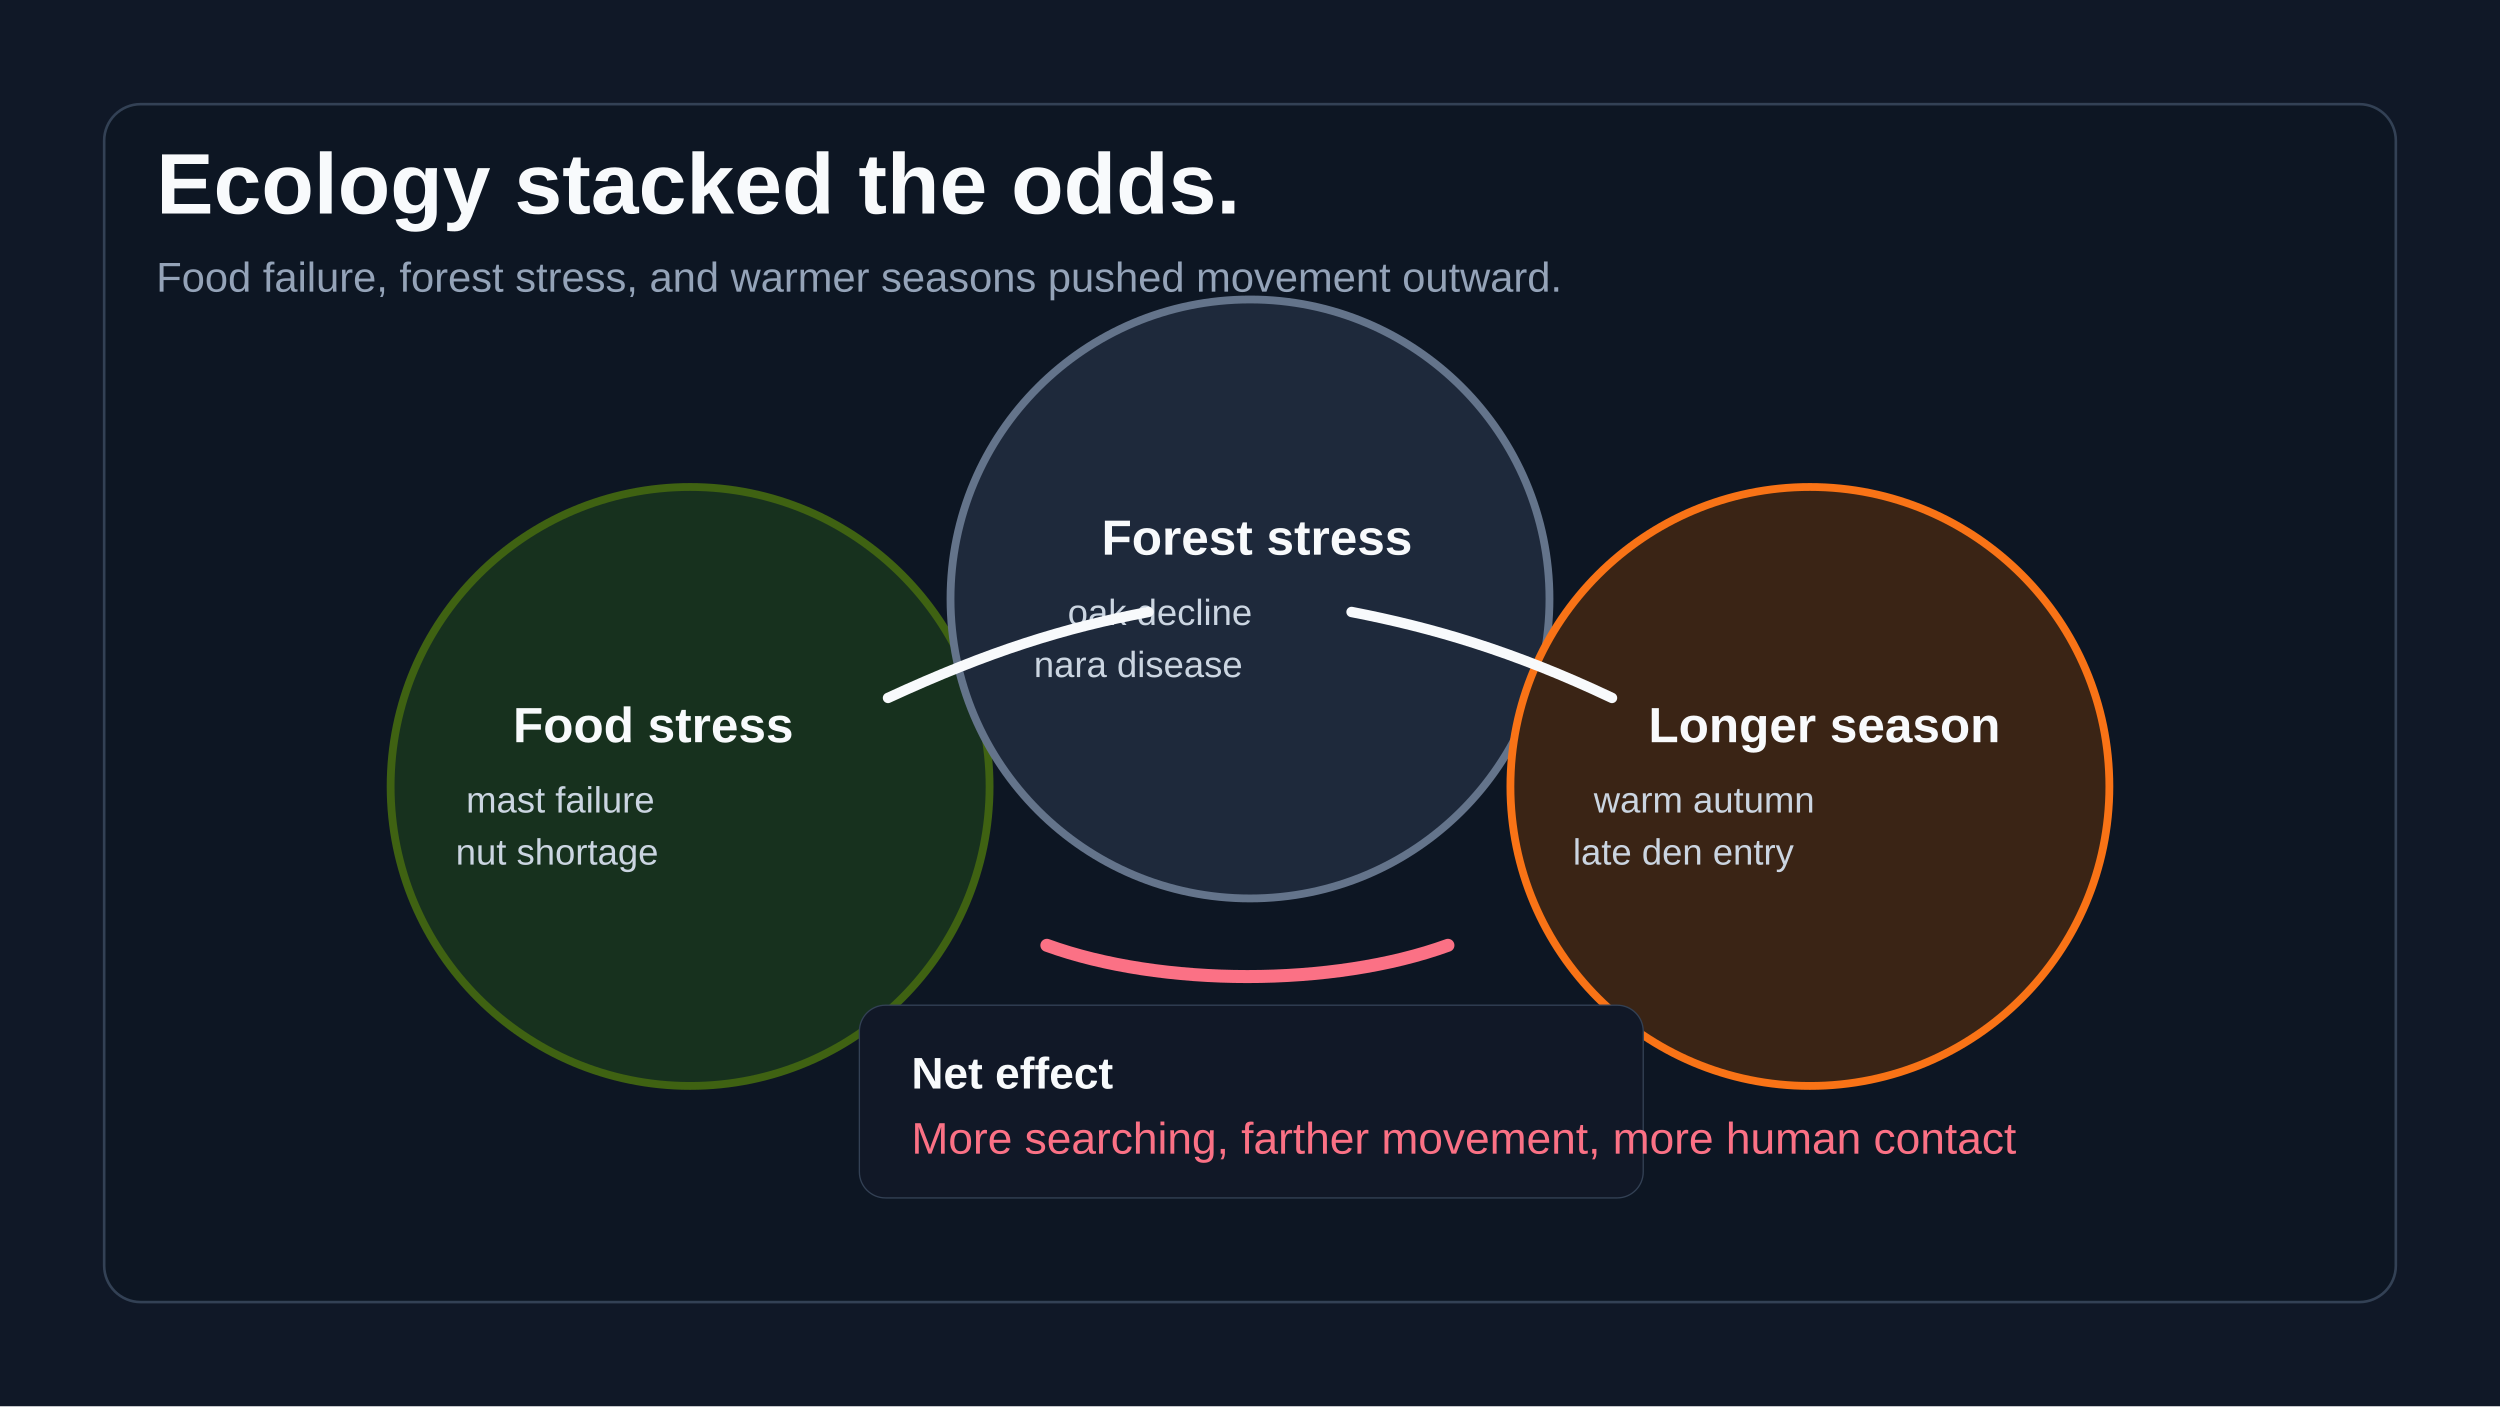
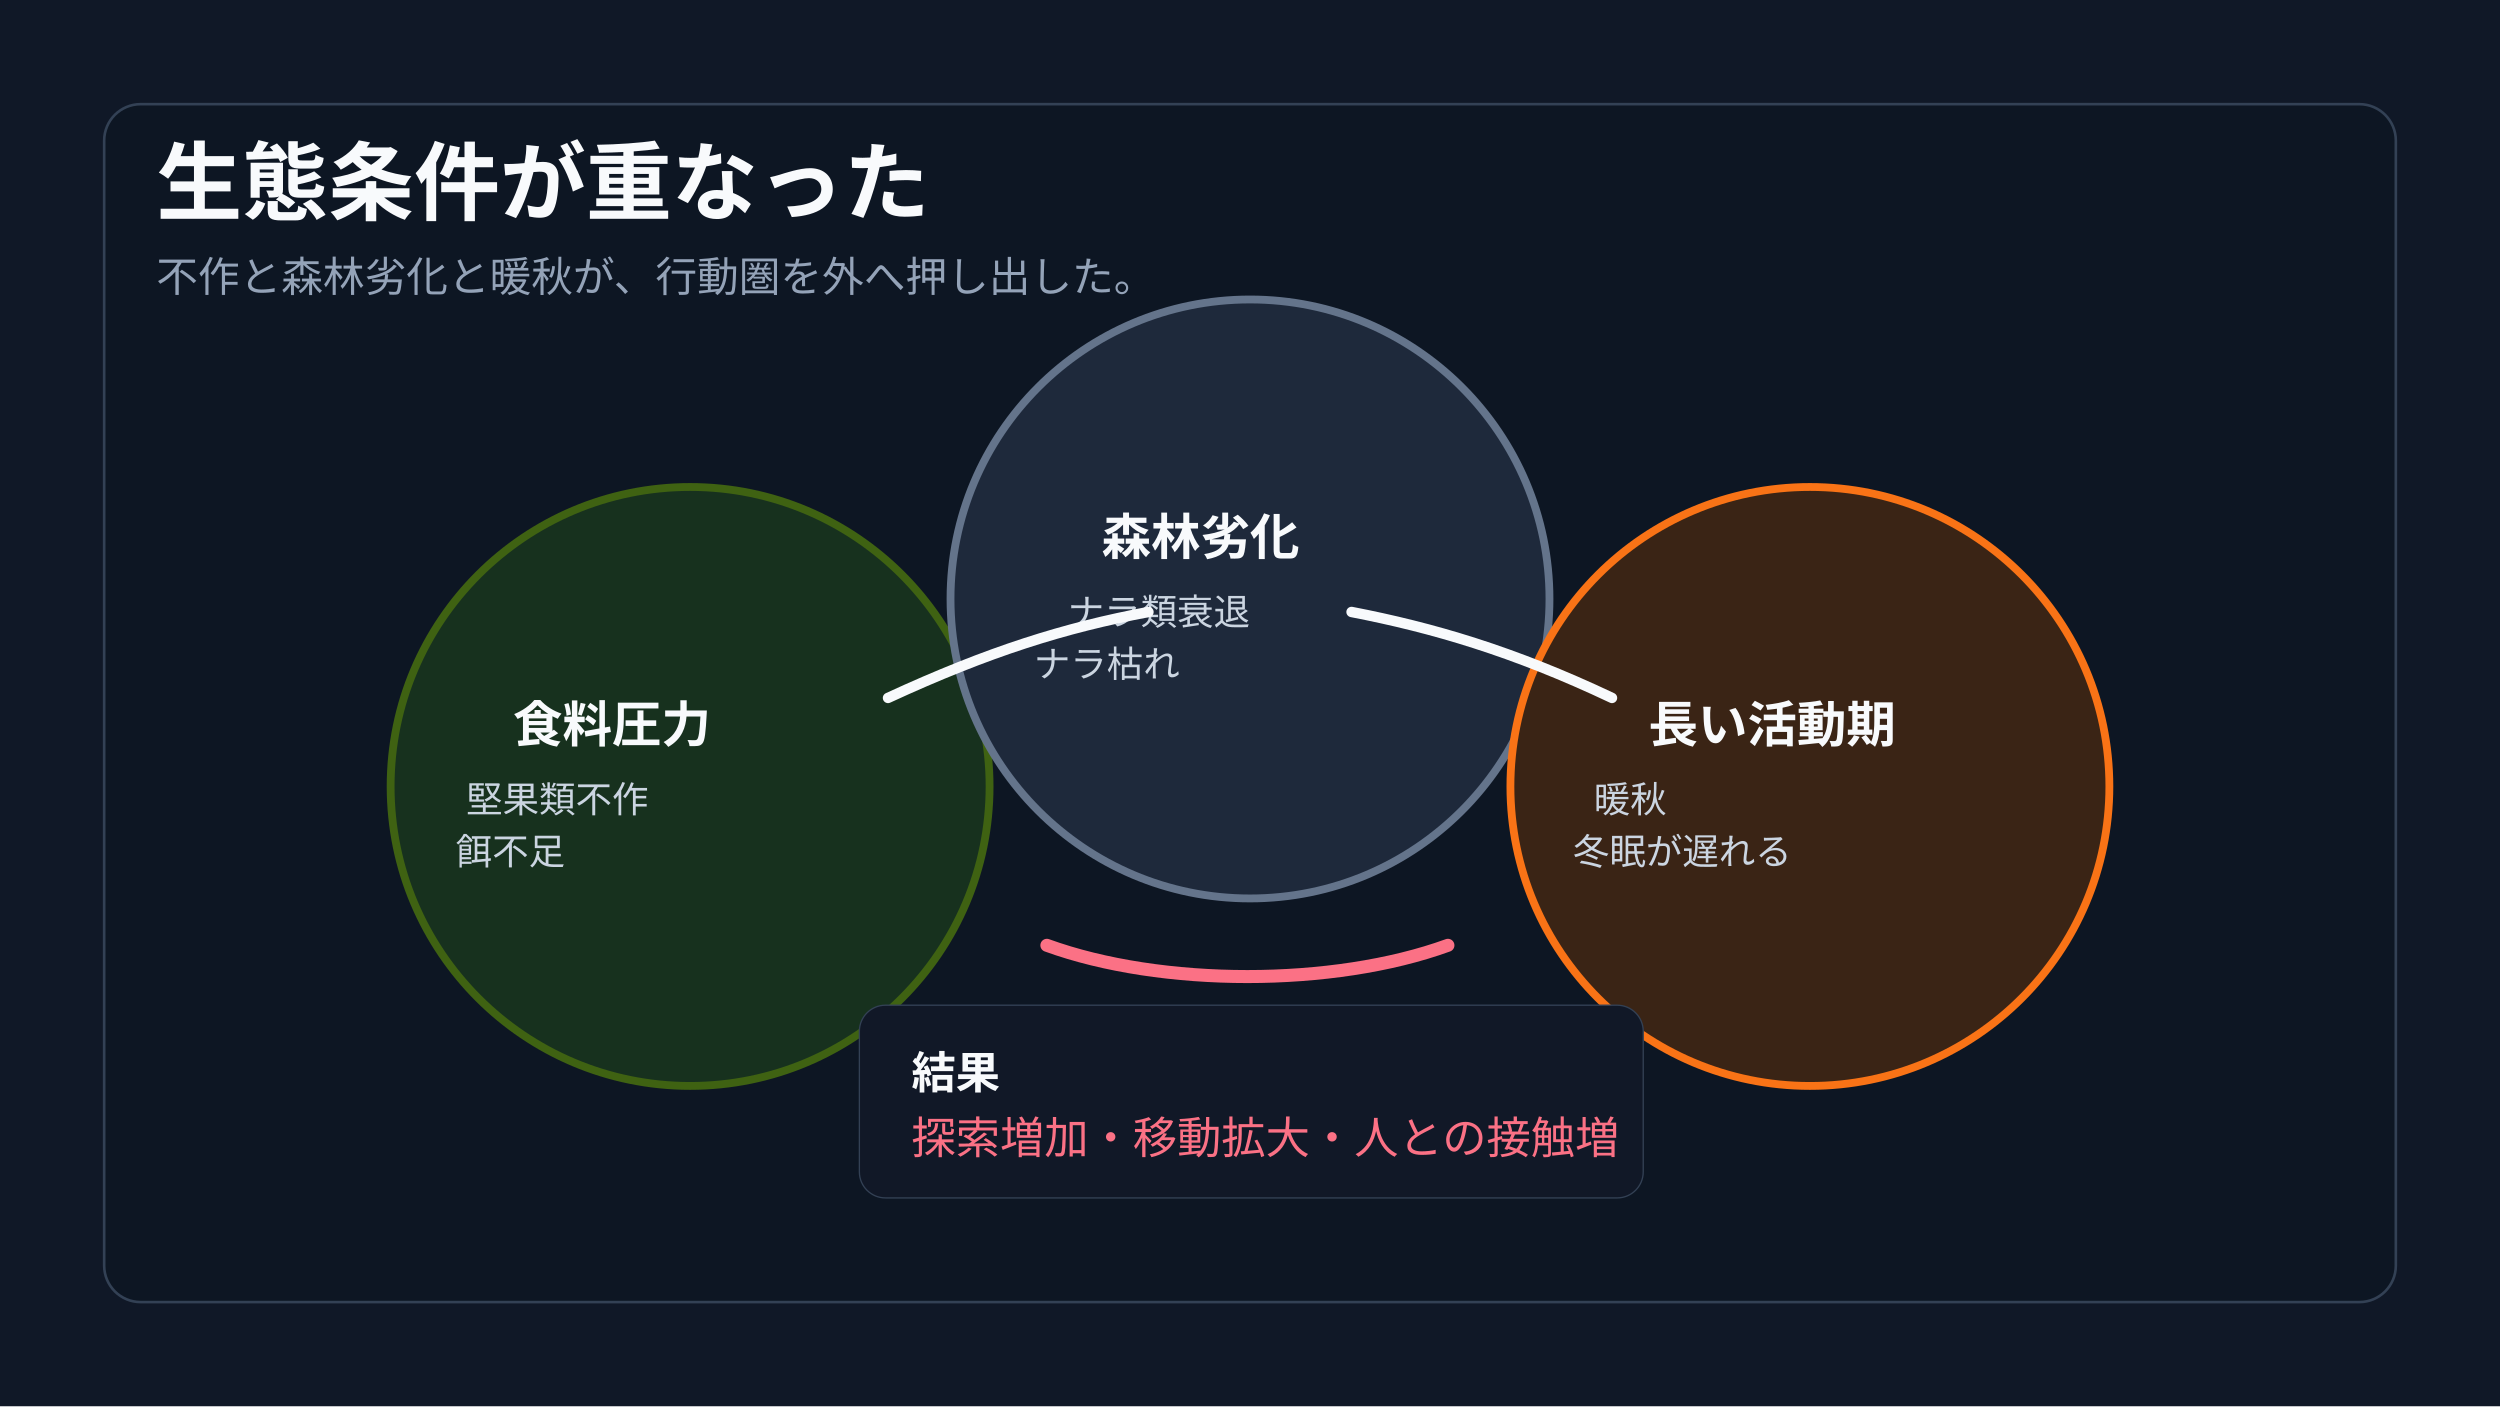
<svg xmlns="http://www.w3.org/2000/svg" width="1920" height="1080" viewBox="0 0 1920 1080">
  <rect width="1920" height="1080" fill="#101827" />
  <rect x="80" y="80" width="1760" height="920" rx="28" fill="#0d1623" stroke="#334155" stroke-width="2" />
-   <text x="120" y="164" fill="#f8fafc" font-family="Arial, sans-serif" font-size="66" font-weight="700">Ecology stacked the odds.</text>
-   <text x="120" y="224" fill="#94a3b8" font-family="Arial, sans-serif" font-size="32">Food failure, forest stress, and warmer seasons pushed movement outward.</text>
+   <text x="120" y="164" fill="#f8fafc" font-family="Arial, sans-serif" font-size="66" font-weight="700">生態条件が重なった</text>
+   <text x="120" y="224" fill="#94a3b8" font-family="Arial, sans-serif" font-size="32">不作と森林劣化と暖秋が、行動圏を外へ押し出した。</text>
  <circle cx="530" cy="604" r="230" fill="#17311e" stroke="#3f6212" stroke-width="6" />
  <circle cx="960" cy="460" r="230" fill="#1e293b" stroke="#64748b" stroke-width="6" />
  <circle cx="1390" cy="604" r="230" fill="#3a2415" stroke="#f97316" stroke-width="6" />
-   <text x="394" y="570" fill="#f8fafc" font-family="Arial, sans-serif" font-size="38" font-weight="700">Food stress</text>
-   <text x="358" y="624" fill="#cbd5e1" font-family="Arial, sans-serif" font-size="28">mast failure</text>
-   <text x="350" y="664" fill="#cbd5e1" font-family="Arial, sans-serif" font-size="28">nut shortage</text>
-   <text x="846" y="426" fill="#f8fafc" font-family="Arial, sans-serif" font-size="38" font-weight="700">Forest stress</text>
-   <text x="820" y="480" fill="#cbd5e1" font-family="Arial, sans-serif" font-size="28">oak decline</text>
-   <text x="794" y="520" fill="#cbd5e1" font-family="Arial, sans-serif" font-size="28">nara disease</text>
-   <text x="1266" y="570" fill="#f8fafc" font-family="Arial, sans-serif" font-size="38" font-weight="700">Longer season</text>
-   <text x="1224" y="624" fill="#cbd5e1" font-family="Arial, sans-serif" font-size="28">warm autumn</text>
-   <text x="1208" y="664" fill="#cbd5e1" font-family="Arial, sans-serif" font-size="28">late den entry</text>
+   <text x="394" y="570" fill="#f8fafc" font-family="Arial, sans-serif" font-size="38" font-weight="700">食料圧力</text>
+   <text x="358" y="624" fill="#cbd5e1" font-family="Arial, sans-serif" font-size="28">堅果類不作</text>
+   <text x="350" y="664" fill="#cbd5e1" font-family="Arial, sans-serif" font-size="28">餌不足</text>
+   <text x="846" y="426" fill="#f8fafc" font-family="Arial, sans-serif" font-size="38" font-weight="700">森林劣化</text>
+   <text x="820" y="480" fill="#cbd5e1" font-family="Arial, sans-serif" font-size="28">ナラ類衰退</text>
+   <text x="794" y="520" fill="#cbd5e1" font-family="Arial, sans-serif" font-size="28">ナラ枯れ</text>
+   <text x="1266" y="570" fill="#f8fafc" font-family="Arial, sans-serif" font-size="38" font-weight="700">長い活動期</text>
+   <text x="1224" y="624" fill="#cbd5e1" font-family="Arial, sans-serif" font-size="28">暖秋</text>
+   <text x="1208" y="664" fill="#cbd5e1" font-family="Arial, sans-serif" font-size="28">冬眠が遅れる</text>
  <path d="M682 536 C760 500 818 482 882 470" fill="none" stroke="#f8fafc" stroke-width="8" stroke-linecap="round" />
  <path d="M1038 470 C1100 482 1162 500 1238 536" fill="none" stroke="#f8fafc" stroke-width="8" stroke-linecap="round" />
  <path d="M804 726 C892 758 1024 758 1112 726" fill="none" stroke="#fb7185" stroke-width="10" stroke-linecap="round" />
  <rect x="660" y="772" width="602" height="148" rx="20" fill="#111827" stroke="#334155" />
-   <text x="700" y="836" fill="#f8fafc" font-family="Arial, sans-serif" font-size="34" font-weight="700">Net effect</text>
-   <text x="700" y="886" fill="#fb7185" font-family="Arial, sans-serif" font-size="34">More searching, farther movement, more human contact</text>
+   <text x="700" y="836" fill="#f8fafc" font-family="Arial, sans-serif" font-size="34" font-weight="700">結果</text>
+   <text x="700" y="886" fill="#fb7185" font-family="Arial, sans-serif" font-size="34">探索増加・移動拡大・人との接触増</text>
</svg>
